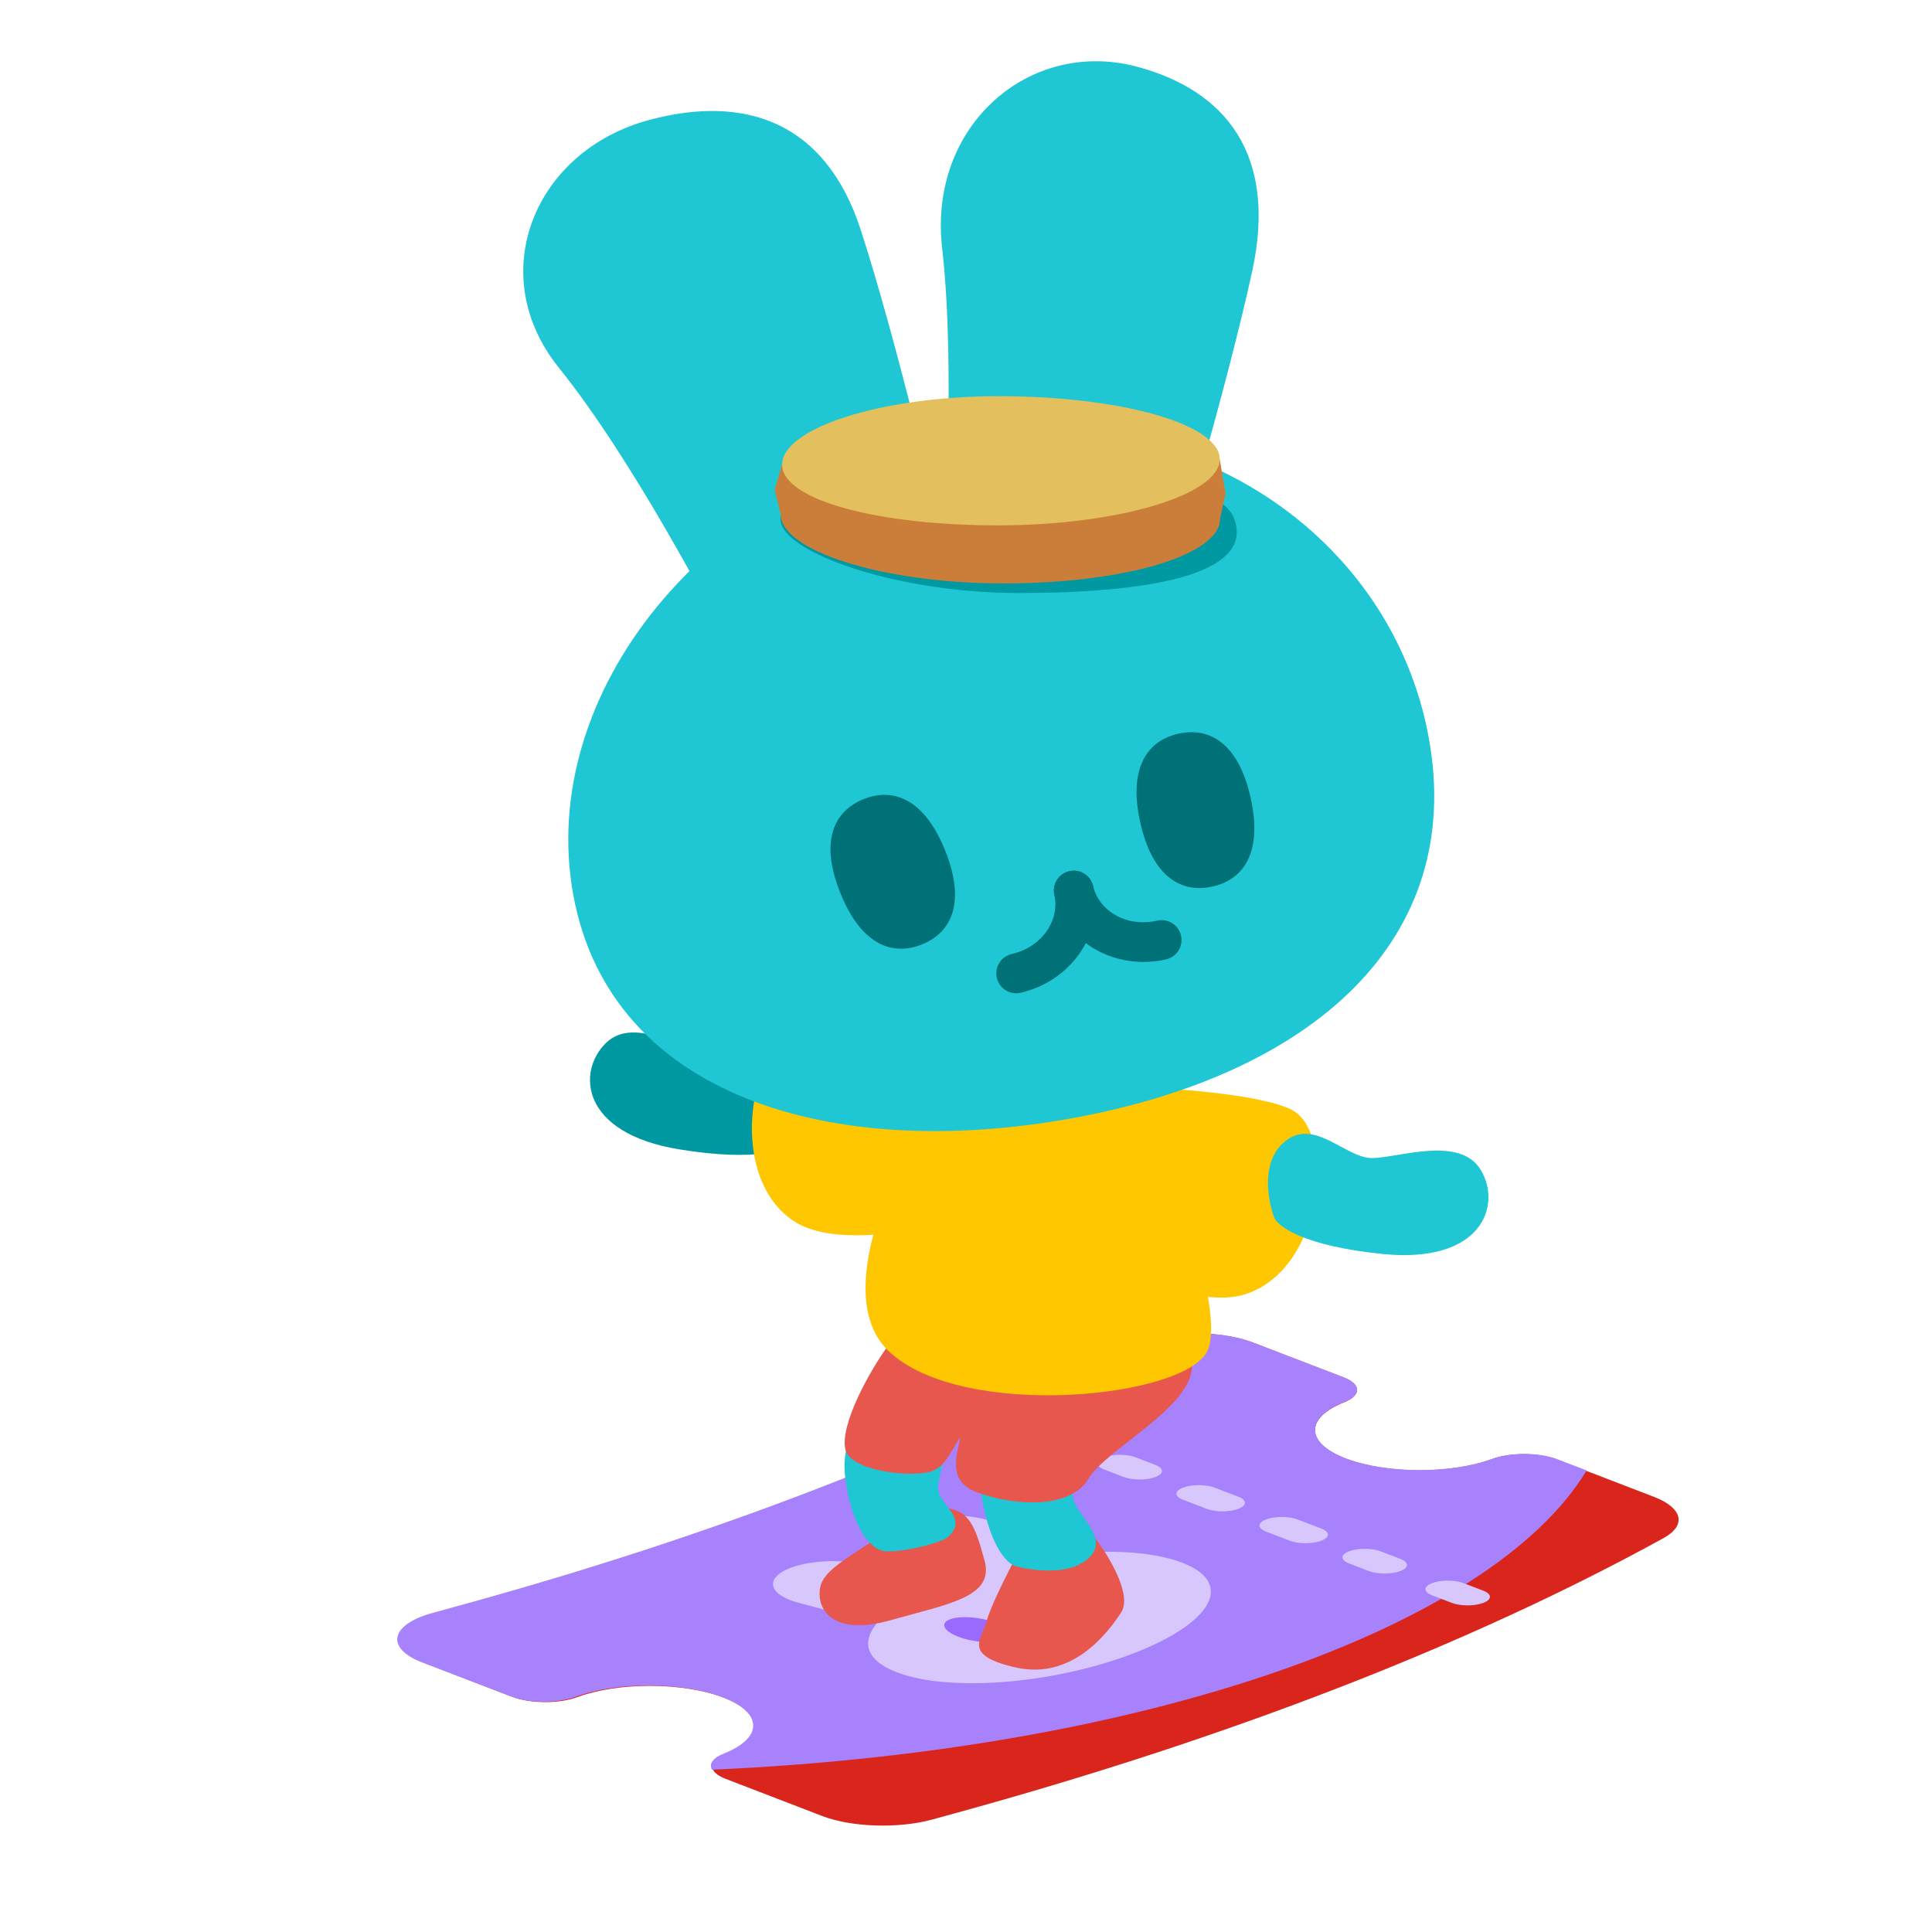
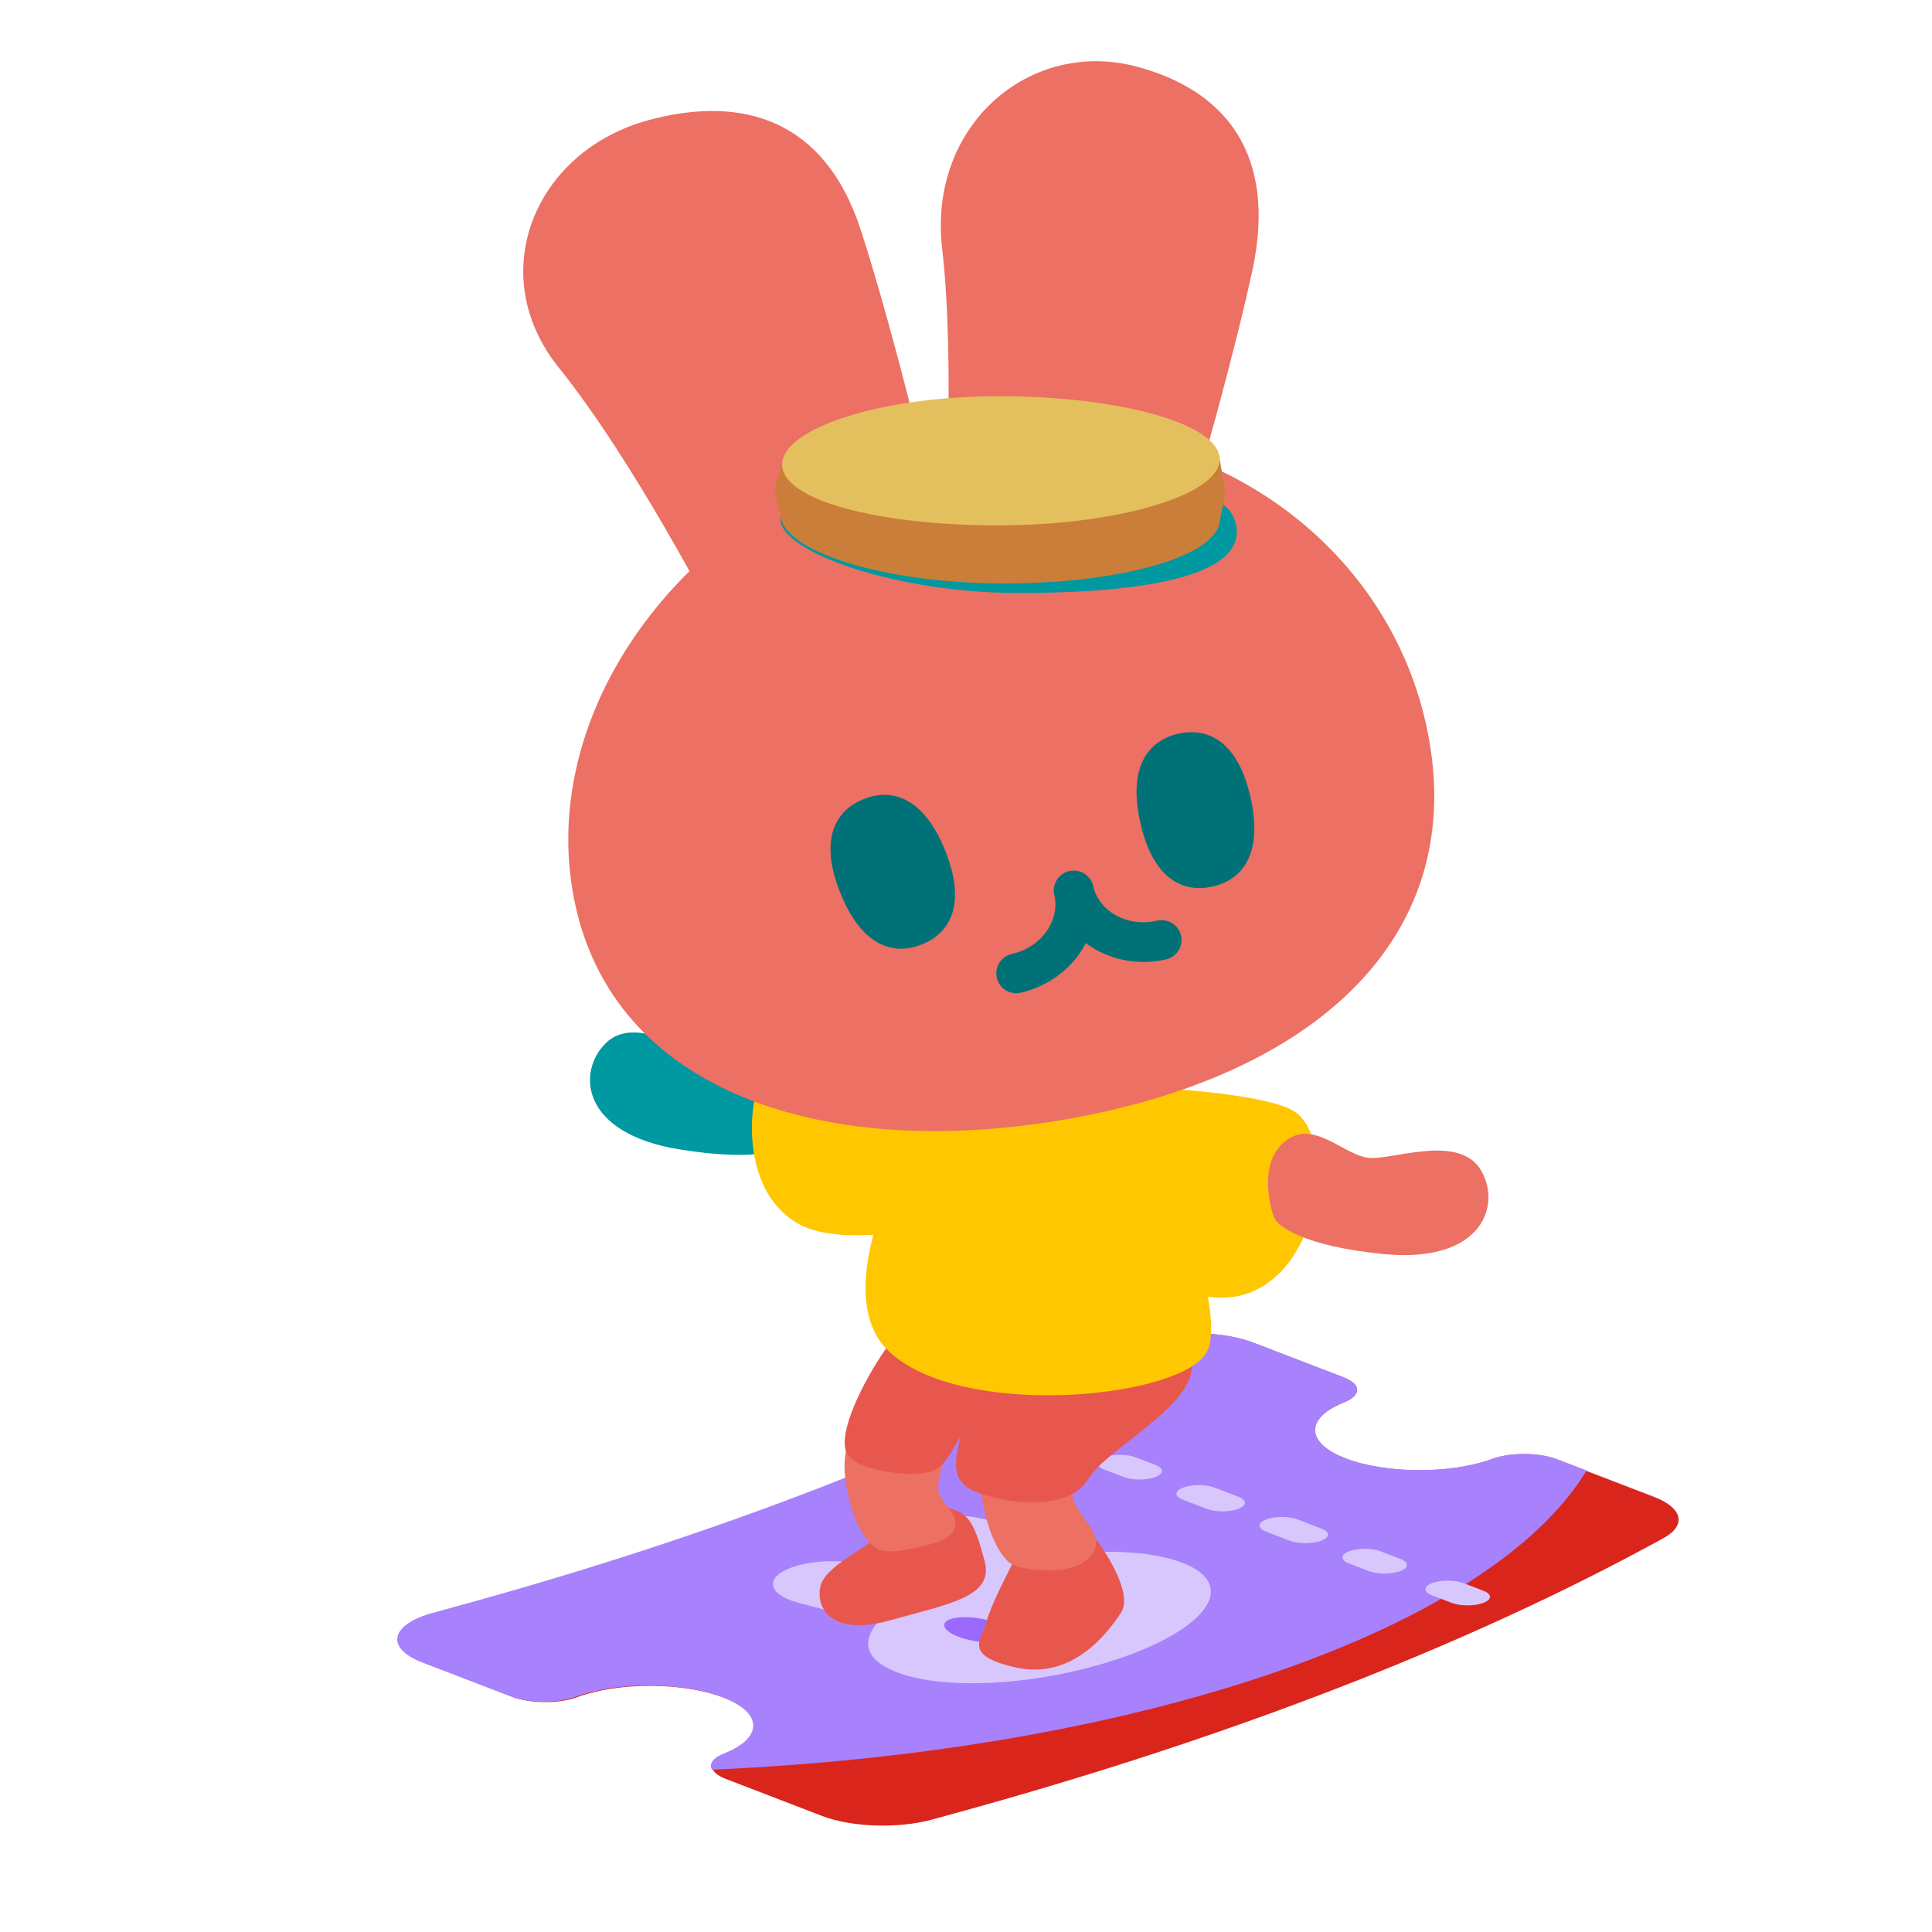
<svg xmlns="http://www.w3.org/2000/svg" width="192" height="192" fill="none" viewBox="0 0 192 192">
  <path fill="#DA251D" d="M72.11 176.779C70.34 176.098 70.315 174.997 72.054 174.304C75.976 172.742 75.933 170.251 71.924 168.709C67.915 167.167 61.441 167.15 57.379 168.659C55.579 169.328 52.716 169.318 50.946 168.637L42.13 165.245C38.447 163.829 38.955 161.478 43.195 160.315L45.326 159.73C71.21 152.629 93.752 143.879 111.982 133.858C114.916 132.246 120.925 132.043 124.543 133.435L133.516 136.887C135.284 137.567 135.312 138.667 133.579 139.36C129.671 140.922 129.72 143.409 133.724 144.949C137.728 146.49 144.191 146.508 148.253 145.005C150.055 144.338 152.912 144.349 154.68 145.029L164.381 148.761C167.235 149.859 167.629 151.588 165.314 152.86C146.026 163.462 122.175 172.719 94.789 180.233L92.66 180.818C89.273 181.747 84.636 181.598 81.695 180.467L72.11 176.779Z" />
  <path fill="#A881FC" fill-rule="evenodd" d="M70.756 175.87C70.434 175.311 70.827 174.703 71.938 174.262C75.868 172.7 75.825 170.211 71.808 168.67C67.79 167.128 61.302 167.112 57.233 168.62C55.428 169.288 52.56 169.279 50.786 168.598L41.951 165.208C38.261 163.792 38.77 161.443 43.019 160.281L45.154 159.696C71.092 152.599 93.682 143.854 111.95 133.84C114.89 132.228 120.911 132.026 124.537 133.417L133.529 136.867C135.3 137.547 135.328 138.645 133.592 139.338C129.676 140.9 129.725 143.385 133.737 144.924C137.749 146.464 144.226 146.482 148.297 144.98C150.102 144.314 152.965 144.324 154.737 145.004L157.68 146.133C148.115 161.91 113.479 173.995 70.756 175.87Z" clip-rule="evenodd" />
  <path fill="#D8C7FD" fill-rule="evenodd" d="M104.608 141.661L106.572 142.414C107.439 142.747 107.439 143.287 106.572 143.619C105.704 143.952 104.297 143.952 103.43 143.619L101.466 142.866C100.598 142.533 100.598 141.993 101.466 141.661C102.334 141.328 103.74 141.328 104.608 141.661Z" clip-rule="evenodd" />
  <path fill="#D8C7FD" fill-rule="evenodd" d="M112.856 144.825L114.819 145.579C115.687 145.911 115.687 146.451 114.819 146.784C113.952 147.117 112.545 147.117 111.677 146.784L109.714 146.031C108.846 145.698 108.846 145.158 109.714 144.825C110.581 144.492 111.988 144.492 112.856 144.825Z" clip-rule="evenodd" />
  <path fill="#D8C7FD" fill-rule="evenodd" d="M123.067 149.948C122.199 150.281 120.793 150.281 119.925 149.948L117.569 149.044C116.701 148.711 116.701 148.172 117.569 147.839C118.436 147.506 119.843 147.506 120.71 147.839L123.067 148.743C123.935 149.076 123.935 149.616 123.067 149.948Z" clip-rule="evenodd" />
  <path fill="#D8C7FD" fill-rule="evenodd" d="M131.315 153.113C130.447 153.446 129.04 153.446 128.173 153.113L125.816 152.209C124.949 151.876 124.949 151.336 125.816 151.003C126.684 150.67 128.091 150.67 128.958 151.003L131.315 151.907C132.182 152.24 132.182 152.78 131.315 153.113Z" clip-rule="evenodd" />
  <path fill="#D8C7FD" fill-rule="evenodd" d="M137.206 154.168L139.169 154.921C140.037 155.254 140.037 155.794 139.169 156.127C138.302 156.46 136.895 156.46 136.027 156.127L134.064 155.373C133.196 155.04 133.196 154.501 134.064 154.168C134.931 153.835 136.338 153.835 137.206 154.168Z" clip-rule="evenodd" />
  <path fill="#D8C7FD" fill-rule="evenodd" d="M145.453 157.332L147.417 158.086C148.285 158.419 148.285 158.958 147.417 159.291C146.549 159.624 145.143 159.624 144.275 159.291L142.311 158.538C141.444 158.205 141.444 157.665 142.311 157.332C143.179 156.999 144.586 156.999 145.453 157.332Z" clip-rule="evenodd" />
  <path fill="#D8C7FD" fill-rule="evenodd" d="M90.394 154.487C88.08 153.599 88.08 152.159 90.394 151.271C93.017 150.265 97.377 150.42 99.473 151.594L104.753 154.55C109.36 153.982 114.25 154.058 117.491 155.301C120.403 156.419 120.845 158.066 119.858 159.635C118.859 161.222 116.334 162.894 112.621 164.319C108.909 165.744 104.551 166.712 100.414 167.096C96.323 167.474 92.031 167.305 89.118 166.187C85.896 164.951 85.684 163.089 87.133 161.331L79.397 159.297C76.337 158.493 75.934 156.82 78.556 155.813C80.871 154.925 84.623 154.925 86.937 155.813L92.298 157.87C92.829 157.632 93.392 157.397 93.987 157.169C94.562 156.949 95.15 156.74 95.751 156.542L90.394 154.487Z" clip-rule="evenodd" />
  <path fill="#9A6AFF" d="M98.9 161.249C100.372 161.813 100.745 162.586 99.733 162.974C98.721 163.363 96.708 163.22 95.236 162.655C93.764 162.09 93.391 161.317 94.403 160.929C95.415 160.541 97.428 160.684 98.9 161.249Z" />
  <path fill="#9A6AFF" d="M108.562 157.542C110.034 158.107 110.407 158.879 109.395 159.267C108.383 159.656 106.369 159.513 104.897 158.948C103.425 158.383 103.052 157.61 104.064 157.222C105.076 156.834 107.09 156.977 108.562 157.542Z" />
  <path fill="#E8574E" d="M111.419 160.243C112.558 158.49 110.14 154.544 108.788 152.791L101.007 154.654C100.167 156.225 98.399 159.717 98.049 161.12C97.61 162.873 95.528 164.517 101.007 165.723C106.487 166.928 109.994 162.435 111.419 160.243Z" />
  <path fill="#E8574E" d="M81.515 157.723C81.953 155.531 86.118 153.996 89.844 150.818C90.392 150.38 91.97 149.569 93.899 149.832C96.31 150.161 96.858 151.476 97.844 155.092C98.831 158.709 94.337 159.367 88.529 161.01C82.72 162.654 81.077 159.914 81.515 157.723Z" />
-   <path fill="#1FC7D4" d="M93.224 147.851C93.224 149.614 96.544 150.917 94.008 152.901C92.062 153.777 88.748 154.377 87.652 154.106C86.792 153.894 84.794 152.405 84.033 147.116C83.082 140.505 88.681 139.183 92.062 140.579C95.442 141.974 93.224 146.088 93.224 147.851Z" />
-   <path fill="#1FC7D4" d="M106.594 148.547C106.594 150.468 110.609 152.789 108.073 154.95C106.214 156.534 102.794 156.133 100.934 155.645C100.074 155.413 98.164 153.509 97.403 147.747C96.453 140.544 102.052 139.103 105.432 140.624C108.813 142.144 106.594 146.626 106.594 148.547Z" />
+   <path fill="#EC7063" d="M93.224 147.851C93.224 149.614 96.544 150.917 94.008 152.901C92.062 153.777 88.748 154.377 87.652 154.106C86.792 153.894 84.794 152.405 84.033 147.116C83.082 140.505 88.681 139.183 92.062 140.579C95.442 141.974 93.224 146.088 93.224 147.851Z" />
+   <path fill="#EC7063" d="M106.594 148.547C106.594 150.468 110.609 152.789 108.073 154.95C106.214 156.534 102.794 156.133 100.934 155.645C100.074 155.413 98.164 153.509 97.403 147.747C96.453 140.544 102.052 139.103 105.432 140.624C108.813 142.144 106.594 146.626 106.594 148.547Z" />
  <path fill="#E8574E" d="M84.035 144.133C83.378 141.722 86.41 136.206 88.419 133.503C98.246 132.955 118.447 129.338 118.447 135.804C118.447 139.872 109.899 144.024 108.146 146.983C106.392 149.942 100.913 149.722 97.077 148.298C94.008 147.158 95.177 144.389 95.433 142.818C94.243 144.669 93.815 146.011 92.145 146.325C89.663 146.792 84.548 146.012 84.035 144.133Z" />
  <path fill="#FFC700" d="M88.31 134.27C82.523 128.747 89.04 115.237 93.022 109.173C96.931 108.333 105.625 106.653 109.132 106.653C113.516 106.653 122.283 129.557 119.982 134.27C117.68 138.982 95.543 141.174 88.31 134.27Z" />
  <path fill="#FFC700" d="M123.669 128.643C117.44 130.546 105.397 123.297 100.154 119.434C99.946 116.965 99.665 111.523 100.206 109.503C100.882 106.978 124.36 107.857 128.556 110.402C132.753 112.947 131.454 126.264 123.669 128.643Z" />
-   <path fill="#1FC7D4" d="M136.322 115.086C133.692 115.086 130.514 110.921 127.555 113.551C125.385 115.48 125.934 119.028 126.604 120.958C126.921 121.85 129.527 123.831 137.418 124.62C147.281 125.607 149.254 119.798 147.172 116.291C145.09 112.784 138.952 115.086 136.322 115.086Z" />
+   <path fill="#EC7063" d="M136.322 115.086C133.692 115.086 130.514 110.921 127.555 113.551C125.385 115.48 125.934 119.028 126.604 120.958C126.921 121.85 129.527 123.831 137.418 124.62C147.281 125.607 149.254 119.798 147.172 116.291C145.09 112.784 138.952 115.086 136.322 115.086Z" />
  <path fill="#0098A1" d="M71.012 105.293C73.552 105.973 77.7 102.773 79.878 106.08C81.474 108.504 80.025 111.79 78.879 113.48C78.342 114.259 75.312 115.499 67.486 114.219C57.703 112.619 57.301 106.498 60.22 103.649C63.139 100.801 68.471 104.612 71.012 105.293Z" />
  <path fill="#FFC700" d="M78.993 121.417C84.363 124.814 97.498 120.988 103.394 118.65C104.211 116.354 105.844 111.25 105.844 109.19C105.844 106.617 83.575 101.469 78.993 102.82C74.411 104.171 72.28 117.17 78.993 121.417Z" />
-   <path fill="#1FC7D4" d="M55.542 36.549C48.053 27.247 53.098 14.981 64.531 11.918C73.847 9.421 81.98 11.921 85.528 22.81C89.077 33.7 93.373 52.087 93.373 52.087C94.976 58.069 90.968 64.34 84.422 66.094C79.271 67.474 73.896 65.656 71.121 61.596C71.121 61.596 63.03 45.852 55.542 36.549Z" />
-   <path fill="#1FC7D4" d="M93.628 24.655C92.23 12.466 102.337 3.772 113.011 6.632C121.708 8.963 126.987 15.265 124.444 26.953C121.901 38.642 116.249 57.539 116.249 57.539C114.574 63.788 108.263 67.526 102.151 65.889C97.343 64.6 93.935 60.283 93.721 55.208C93.721 55.208 95.026 36.845 93.628 24.655Z" />
-   <path fill="#1FC7D4" d="M141.993 73.337C145.64 93.399 130.444 106.784 106.56 111.125C82.676 115.467 60.613 108.961 56.966 88.899C53.319 68.837 70.38 47.827 94.264 43.485C118.148 39.144 138.346 53.275 141.993 73.337Z" />
+   <path fill="#EC7063" d="M55.542 36.549C48.053 27.247 53.098 14.981 64.531 11.918C73.847 9.421 81.98 11.921 85.528 22.81C89.077 33.7 93.373 52.087 93.373 52.087C94.976 58.069 90.968 64.34 84.422 66.094C79.271 67.474 73.896 65.656 71.121 61.596C71.121 61.596 63.03 45.852 55.542 36.549Z" />
+   <path fill="#EC7063" d="M93.628 24.655C92.23 12.466 102.337 3.772 113.011 6.632C121.708 8.963 126.987 15.265 124.444 26.953C121.901 38.642 116.249 57.539 116.249 57.539C114.574 63.788 108.263 67.526 102.151 65.889C97.343 64.6 93.935 60.283 93.721 55.208C93.721 55.208 95.026 36.845 93.628 24.655Z" />
+   <path fill="#EC7063" d="M141.993 73.337C145.64 93.399 130.444 106.784 106.56 111.125C82.676 115.467 60.613 108.961 56.966 88.899C53.319 68.837 70.38 47.827 94.264 43.485C118.148 39.144 138.346 53.275 141.993 73.337Z" />
  <path fill="#017178" fill-rule="evenodd" d="M106.266 86.579C107.33 86.335 108.39 86.999 108.634 88.063C109.749 92.924 106.307 97.54 101.428 98.659C100.365 98.903 99.305 98.239 99.061 97.175C98.817 96.112 99.481 95.052 100.545 94.808C103.651 94.096 105.332 91.343 104.782 88.946C104.539 87.882 105.203 86.823 106.266 86.579Z" clip-rule="evenodd" />
  <path fill="#017178" fill-rule="evenodd" d="M106.267 86.579C107.33 86.335 108.39 86.999 108.634 88.062C109.184 90.46 111.897 92.204 115.002 91.492C116.066 91.248 117.126 91.913 117.369 92.976C117.613 94.04 116.949 95.099 115.885 95.343C111.007 96.462 105.897 93.807 104.783 88.946C104.539 87.882 105.203 86.823 106.267 86.579Z" clip-rule="evenodd" />
  <path fill="#017178" d="M93.939 84.549C96.035 89.787 94.494 92.709 91.612 93.862C88.731 95.015 85.6 93.963 83.504 88.726C81.407 83.488 82.948 80.567 85.83 79.413C88.711 78.26 91.842 79.312 93.939 84.549Z" />
  <path fill="#017178" d="M124.288 79.289C125.513 84.796 123.522 87.431 120.492 88.105C117.462 88.779 114.542 87.237 113.316 81.73C112.091 76.223 114.082 73.588 117.112 72.913C120.142 72.239 123.063 73.782 124.288 79.289Z" />
  <path fill="#0098A1" d="M122.647 51.529C124.747 57.212 113.819 58.919 101.35 58.934C88.88 58.948 77.58 54.795 77.576 51.639C77.572 48.483 87.862 46.309 100.332 46.294C112.802 46.28 121.481 48.371 122.647 51.529Z" />
  <path fill="#CB7E39" d="M121.243 51.574C121.247 55.118 111.959 57.967 99.798 57.981C87.637 57.996 77.594 54.689 77.59 51.145C77.586 47.6 87.621 45.161 99.783 45.146C111.944 45.132 121.238 48.029 121.243 51.574Z" />
  <path fill="#CB7E39" d="M121.213 45.636L77.726 46.169L76.983 48.666L77.59 51.145L121.242 51.574L121.8 49.058L121.213 45.636Z" />
  <path fill="#E3C05D" d="M121.213 45.636C121.217 49.181 111.167 52.194 99.241 52.209C87.316 52.223 77.73 49.713 77.726 46.169C77.722 42.625 87.301 39.388 99.226 39.373C111.152 39.359 121.209 42.092 121.213 45.636Z" />
</svg>
